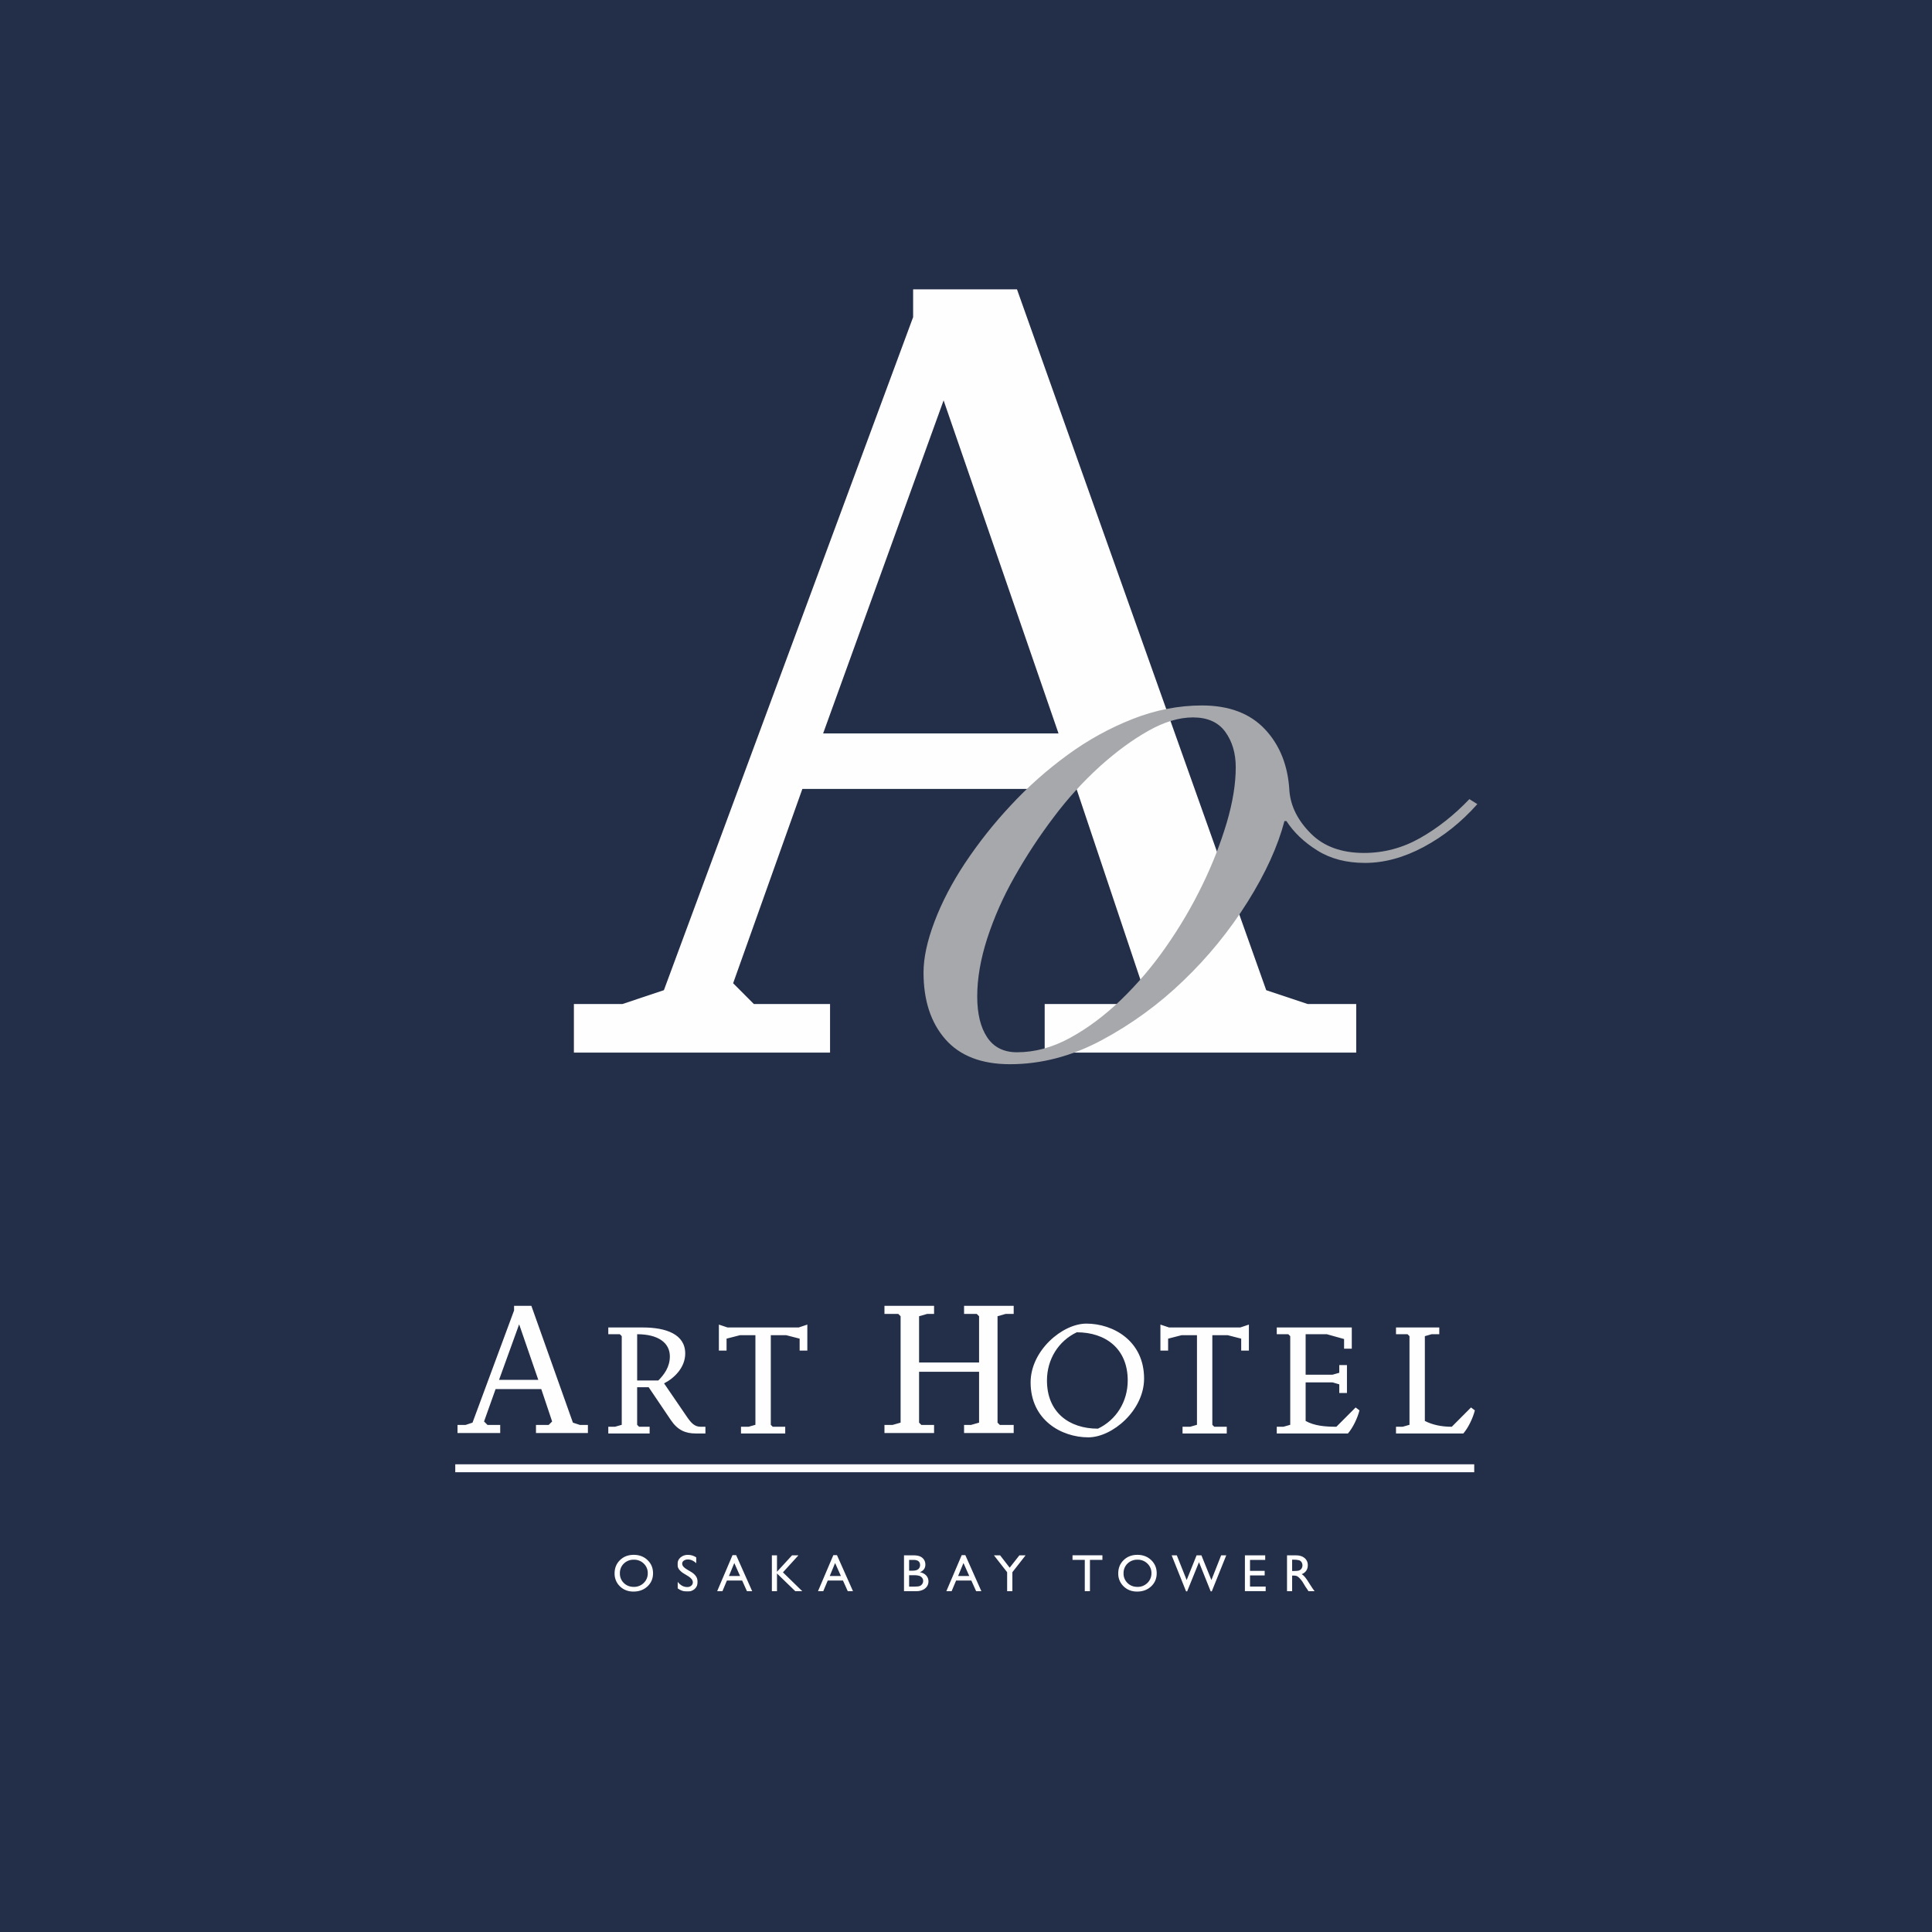
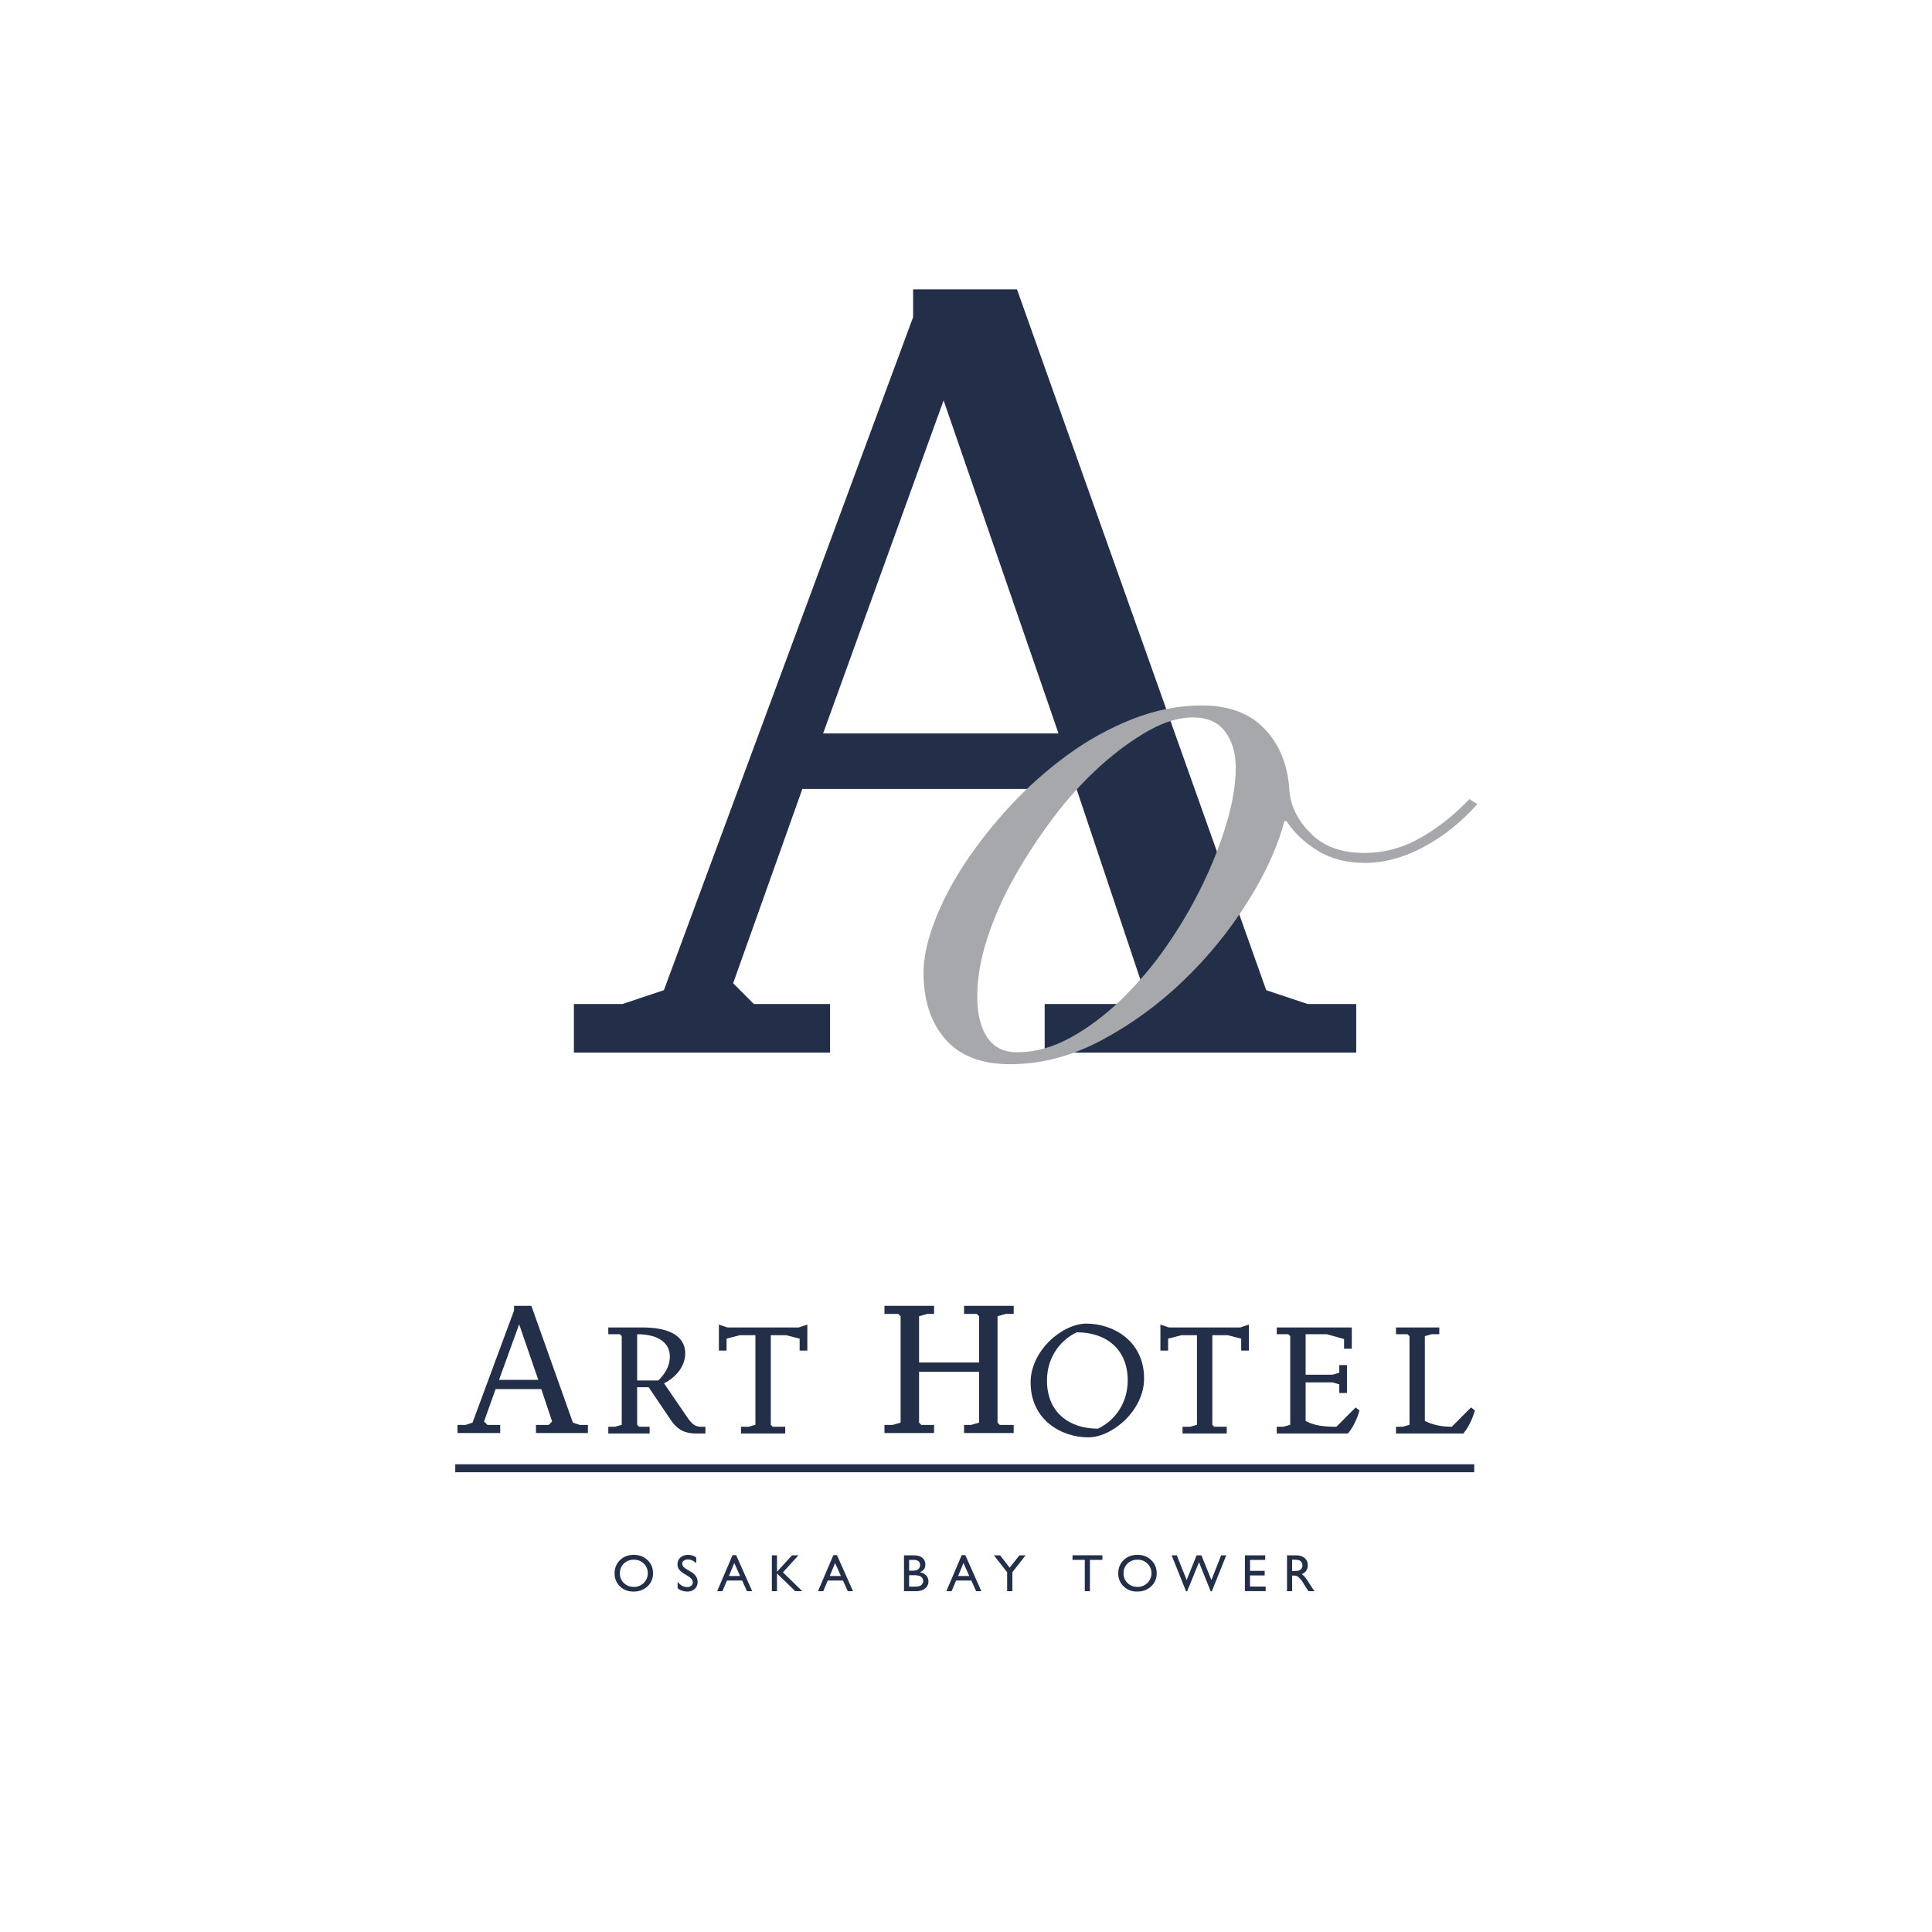
- <svg xmlns="http://www.w3.org/2000/svg" xmlns:xlink="http://www.w3.org/1999/xlink" width="120" height="120" viewBox="0 0 120 120">
-   <defs>
-     <path id="a" d="M.257.577h1.254v2.28H.257z" />
-   </defs>
+ <svg xmlns="http://www.w3.org/2000/svg" width="120" height="120" viewBox="0 0 120 120">
  <g fill="none" fill-rule="evenodd">
-     <path fill="#232E48" d="M0 0h120v120H0z" />
-     <path fill="#FEFEFE" d="M56.716 17.972v1.725l-15.48 41.805-2.58.861h-3.01v3.017h15.91v-3.017h-4.73l-1.29-1.292 4.3-12.068h17.029l4.042 12.068-1.29 1.292h-4.73v3.017h19.35v-3.017h-3.01l-2.58-.861-15.48-43.53h-6.45zm1.893 6.896l7.137 20.686h-14.62l7.483-20.686zM28.277 91.443h63.29v-.493h-63.29zM31.93 81.107v.287l-2.581 6.968-.43.143h-.502v.504h2.652v-.504h-.789l-.215-.214.717-2.012h2.838l.674 2.012-.215.214h-.788v.504h3.225v-.504h-.501l-.431-.143-2.58-7.255h-1.075zm.315 1.148l1.189 3.45h-2.437l1.248-3.45zM39.575 82.871v2.873h1.314c.359-.359.717-.838.717-1.496 0-.838-.717-1.377-2.03-1.377m3.642 6.165c-.658 0-1.136-.216-1.554-.838l-1.374-2.035h-.716v2.335l.12.12h.656v.418h-2.568v-.418h.418l.418-.12V82.99l-.12-.12h-.716v-.418h2.15c1.433 0 2.628.418 2.628 1.616 0 .898-.717 1.556-1.314 1.855l1.433 2.096c.263.383.479.599.836.599h.3v.418h-.597M49.667 83.889v-.743l-.835-.215h-.956v5.567l.12.12h.776v.419h-2.748v-.42h.478l.418-.12v-5.566h-.956l-.836.215v.743h-.477v-1.617l.537.18h4.42l.537-.18v1.617zM59.88 89.009v-.503h.43l.502-.144v-3.16h-3.727v3.16l.143.144h.789v.503h-3.082v-.503h.501l.502-.144v-6.608l-.143-.144h-.86v-.503h3.082v.503h-.43l-.502.144v2.873h3.727v-2.873l-.143-.144h-.789v-.503h3.082v.503h-.502l-.501.144v6.608l.143.144h.86v.503zM66.88 82.751c-1.135.539-1.851 1.676-1.851 2.993 0 1.976 1.373 2.993 3.165 2.993 1.135-.539 1.851-1.676 1.851-2.993 0-1.976-1.373-2.993-3.165-2.993m.716 6.525c-1.671 0-3.583-1.078-3.583-3.412 0-1.975 1.971-3.652 3.464-3.652 1.672 0 3.584 1.078 3.584 3.412 0 1.976-1.971 3.652-3.465 3.652M77.093 83.889v-.743l-.836-.215H75.3v5.567l.12.12h.776v.419H73.45v-.42h.477l.419-.12v-5.566h-.956l-.836.215v.743h-.478v-1.617l.537.18h4.42l.538-.18v1.617zM83.722 89.037h-4.42v-.42h.419l.418-.12v-5.506l-.12-.12h-.717v-.42h4.66v1.318h-.479v-.599l-1.075-.3h-1.313v2.515h1.672l.418-.12v-.479h.477v1.736h-.477v-.538l-.418-.12h-1.672v2.394c.537.3 1.194.36 1.91.36L84.2 87.42l.239.18c-.12.478-.406 1.077-.717 1.437M90.89 89.037h-4.182v-.42h.418l.42-.12v-5.506l-.121-.12h-.717v-.42h2.688v.42h-.478l-.418.12v5.267c.478.24 1.016.36 1.673.36l1.194-1.198.239.18c-.12.478-.405 1.077-.717 1.437M39.374 96.875a.862.862 0 0 0-.627.24.817.817 0 0 0-.245.61.8.8 0 0 0 .246.599c.165.16.37.24.617.24a.848.848 0 0 0 .62-.245.813.813 0 0 0 .249-.607.797.797 0 0 0-.25-.596.843.843 0 0 0-.61-.241m-.012-.302c.343 0 .629.108.857.326.229.218.343.491.343.82 0 .328-.116.6-.346.815-.23.215-.521.322-.872.322-.334 0-.614-.107-.836-.322a1.08 1.08 0 0 1-.335-.81c0-.332.112-.607.337-.825.224-.218.508-.326.852-.326" />
-     <g transform="translate(41.822 95.998)">
-       <mask id="b" fill="#fff">
-         <use xlink:href="#a" />
-       </mask>
-       <path fill="#FEFEFE" d="M.919 1.9l-.242-.147a1.105 1.105 0 0 1-.323-.274.521.521 0 0 1-.097-.31c0-.176.06-.318.182-.427A.682.682 0 0 1 .912.577c.186 0 .356.053.51.157v.361C1.263.942 1.092.864.907.864A.429.429 0 0 0 .65.936a.22.22 0 0 0-.1.186c0 .066.025.128.074.187.049.058.128.12.237.183l.243.144c.271.162.407.369.407.62 0 .178-.06.323-.18.435a.654.654 0 0 1-.465.167.974.974 0 0 1-.599-.202V2.25c.171.218.37.327.596.327.1 0 .183-.028.249-.084a.262.262 0 0 0 .1-.208c0-.136-.099-.265-.293-.386" mask="url(#b)" />
-     </g>
-     <path fill="#FEFEFE" d="M45.967 97.887l-.359-.806-.332.806h.69zm-.468-1.296h.224l.996 2.24h-.325l-.297-.66h-.948l-.277.66h-.327l.954-2.24zM49.196 96.604h.397l-.963 1.057 1.2 1.17h-.434l-1.136-1.1v1.1h-.318v-2.227h.318v1.019zM52.229 97.887l-.359-.806-.332.806h.69zm-.468-1.296h.224l.996 2.24h-.325l-.297-.66h-.947l-.278.66h-.327l.954-2.24zM56.764 97.84h-.297v.708h.313c.175 0 .292-.014.354-.041a.33.33 0 0 0 .15-.127.328.328 0 0 0 .056-.185c0-.068-.02-.13-.06-.186a.355.355 0 0 0-.17-.127 1.047 1.047 0 0 0-.346-.041m-.023-.953h-.274v.67h.212c.17 0 .29-.033.361-.098a.323.323 0 0 0 .108-.251c0-.214-.136-.321-.407-.321m.16 1.943h-.752v-2.227h.583c.182 0 .326.025.429.074a.55.55 0 0 1 .235.204c.054.087.08.187.08.3 0 .22-.112.377-.338.471.162.03.292.098.388.2a.527.527 0 0 1 .143.37c0 .114-.03.216-.087.305a.633.633 0 0 1-.257.218.937.937 0 0 1-.424.085M60.202 97.887l-.359-.806-.333.806h.692zm-.468-1.296h.224l.996 2.24h-.325l-.297-.66h-.947l-.278.66h-.327l.954-2.24zM63.316 96.604h.385l-.82 1.049v1.178h-.326v-1.178l-.82-1.049h.383l.595.768zM66.616 96.601h1.857v.284h-.775v1.946h-.32v-1.946h-.762zM70.657 96.875a.86.86 0 0 0-.626.24.814.814 0 0 0-.245.61.8.8 0 0 0 .246.599c.163.16.369.24.616.24a.848.848 0 0 0 .62-.245.813.813 0 0 0 .25-.607.797.797 0 0 0-.25-.596.843.843 0 0 0-.61-.241m-.013-.302c.343 0 .63.108.857.326.229.218.343.491.343.82 0 .328-.115.6-.346.815-.23.215-.52.322-.872.322-.335 0-.613-.107-.836-.322a1.079 1.079 0 0 1-.335-.81c0-.332.112-.607.337-.825.224-.218.509-.326.852-.326M75.848 96.604h.317l-.898 2.236h-.07l-.726-1.81-.734 1.81h-.069l-.895-2.236h.32l.613 1.535.616-1.535h.3l.62 1.535zM77.324 96.604h1.26v.284h-.943v.68h.91v.284h-.91v.692h.972v.284h-1.29zM80.353 96.875h-.096v.703h.12c.162 0 .272-.014.333-.042a.309.309 0 0 0 .14-.125.37.37 0 0 0-.006-.38.301.301 0 0 0-.156-.121 1.148 1.148 0 0 0-.335-.035m-.414 1.956v-2.227h.556c.225 0 .404.056.535.167a.562.562 0 0 1 .199.453c0 .13-.033.242-.097.337a.578.578 0 0 1-.279.211c.071.047.141.111.209.192.068.08.162.221.286.422.077.126.14.221.186.286l.118.16h-.38l-.095-.147a.58.58 0 0 0-.02-.028l-.062-.088-.098-.162-.106-.174a1.788 1.788 0 0 0-.181-.219.697.697 0 0 0-.148-.117.505.505 0 0 0-.222-.035h-.083v.97h-.318" />
+     <path fill="#FFF" d="M0 0h120v120H0z" />
+     <path fill="#232E48" d="M56.716 17.972v1.725l-15.48 41.805-2.58.861h-3.01v3.017h15.91v-3.017h-4.73l-1.29-1.292 4.3-12.068h17.029l4.042 12.068-1.29 1.292h-4.73v3.017h19.35v-3.017h-3.01l-2.58-.861-15.48-43.53h-6.45zm1.893 6.896l7.137 20.686h-14.62l7.483-20.686zM28.277 91.443h63.29v-.493h-63.29zM31.93 81.107v.287l-2.581 6.968-.43.143h-.502v.504h2.652v-.504h-.789l-.215-.214.717-2.012h2.838l.674 2.012-.215.214h-.788v.504h3.225v-.504h-.501l-.431-.143-2.58-7.255h-1.075zm.315 1.148l1.189 3.45h-2.437l1.248-3.45zM39.575 82.871v2.873h1.314c.359-.359.717-.838.717-1.496 0-.838-.717-1.377-2.03-1.377m3.642 6.165c-.658 0-1.136-.216-1.554-.838l-1.374-2.035h-.716v2.335l.12.12h.656v.418h-2.568v-.418h.418l.418-.12V82.99l-.12-.12h-.716v-.418h2.15c1.433 0 2.628.418 2.628 1.616 0 .898-.717 1.556-1.314 1.855l1.433 2.096c.263.383.479.599.836.599h.3v.418h-.597M49.667 83.889v-.743l-.835-.215h-.956v5.567l.12.12h.776v.419h-2.748v-.42h.478l.418-.12v-5.566h-.956l-.836.215v.743h-.477v-1.617l.537.18h4.42l.537-.18v1.617zM59.88 89.009v-.503h.43l.502-.144v-3.16h-3.727v3.16l.143.144h.789v.503h-3.082v-.503h.501l.502-.144v-6.608l-.143-.144h-.86v-.503h3.082v.503h-.43l-.502.144v2.873h3.727v-2.873l-.143-.144h-.789v-.503h3.082v.503h-.502l-.501.144v6.608l.143.144h.86v.503zM66.88 82.751c-1.135.539-1.851 1.676-1.851 2.993 0 1.976 1.373 2.993 3.165 2.993 1.135-.539 1.851-1.676 1.851-2.993 0-1.976-1.373-2.993-3.165-2.993m.716 6.525c-1.671 0-3.583-1.078-3.583-3.412 0-1.975 1.971-3.652 3.464-3.652 1.672 0 3.584 1.078 3.584 3.412 0 1.976-1.971 3.652-3.465 3.652M77.093 83.889v-.743l-.836-.215H75.3v5.567l.12.12h.776v.419H73.45v-.42h.477l.419-.12v-5.566h-.956l-.836.215v.743h-.478v-1.617l.537.18h4.42l.538-.18v1.617zM83.722 89.037h-4.42v-.42h.419l.418-.12v-5.506l-.12-.12h-.717v-.42h4.66v1.318h-.479v-.599l-1.075-.3h-1.313v2.515h1.672l.418-.12v-.479h.477v1.736h-.477v-.538l-.418-.12h-1.672v2.394c.537.3 1.194.36 1.91.36L84.2 87.42l.239.18c-.12.478-.406 1.077-.717 1.437M90.89 89.037h-4.182v-.42h.418l.42-.12v-5.506l-.121-.12h-.717v-.42h2.688v.42h-.478l-.418.12v5.267c.478.24 1.016.36 1.673.36l1.194-1.198.239.18c-.12.478-.405 1.077-.717 1.437M39.374 96.875a.862.862 0 0 0-.627.24.817.817 0 0 0-.245.61.8.8 0 0 0 .246.599c.165.16.37.24.617.24a.848.848 0 0 0 .62-.245.813.813 0 0 0 .249-.607.797.797 0 0 0-.25-.596.843.843 0 0 0-.61-.241m-.012-.302c.343 0 .629.108.857.326.229.218.343.491.343.82 0 .328-.116.6-.346.815-.23.215-.521.322-.872.322-.334 0-.614-.107-.836-.322a1.08 1.08 0 0 1-.335-.81c0-.332.112-.607.337-.825.224-.218.508-.326.852-.326M42.74 97.898l-.241-.147a1.105 1.105 0 0 1-.324-.274.521.521 0 0 1-.096-.31c0-.176.06-.318.182-.427a.682.682 0 0 1 .473-.164c.186 0 .356.052.51.156v.362c-.16-.154-.332-.232-.516-.232a.429.429 0 0 0-.256.072.22.22 0 0 0-.1.186c0 .067.024.129.073.187.05.058.129.12.238.183l.243.144c.27.163.406.37.406.62 0 .179-.06.324-.179.435a.654.654 0 0 1-.465.167.974.974 0 0 1-.599-.202v-.405c.171.218.37.327.596.327.1 0 .182-.028.249-.083a.262.262 0 0 0 .1-.21c0-.135-.099-.263-.293-.385M45.967 97.887l-.359-.806-.332.806h.69zm-.468-1.296h.224l.996 2.24h-.325l-.297-.66h-.948l-.277.66h-.327l.954-2.24zM49.196 96.604h.397l-.963 1.057 1.2 1.17h-.434l-1.136-1.1v1.1h-.318v-2.227h.318v1.019zM52.229 97.887l-.359-.806-.332.806h.69zm-.468-1.296h.224l.996 2.24h-.325l-.297-.66h-.947l-.278.66h-.327l.954-2.24zM56.764 97.84h-.297v.708h.313c.175 0 .292-.014.354-.041a.33.33 0 0 0 .15-.127.328.328 0 0 0 .056-.185c0-.068-.02-.13-.06-.186a.355.355 0 0 0-.17-.127 1.047 1.047 0 0 0-.346-.041m-.023-.953h-.274v.67h.212c.17 0 .29-.033.361-.098a.323.323 0 0 0 .108-.251c0-.214-.136-.321-.407-.321m.16 1.943h-.752v-2.227h.583c.182 0 .326.025.429.074a.55.55 0 0 1 .235.204c.054.087.08.187.08.3 0 .22-.112.377-.338.471.162.03.292.098.388.2a.527.527 0 0 1 .143.37c0 .114-.03.216-.087.305a.633.633 0 0 1-.257.218.937.937 0 0 1-.424.085M60.202 97.887l-.359-.806-.333.806h.692zm-.468-1.296h.224l.996 2.24h-.325l-.297-.66h-.947l-.278.66h-.327l.954-2.24zM63.316 96.604h.385l-.82 1.049v1.178h-.326v-1.178l-.82-1.049h.383l.595.768zM66.616 96.601h1.857v.284h-.775v1.946h-.32v-1.946h-.762zM70.657 96.875a.86.86 0 0 0-.626.24.814.814 0 0 0-.245.61.8.8 0 0 0 .246.599c.163.16.369.24.616.24a.848.848 0 0 0 .62-.245.813.813 0 0 0 .25-.607.797.797 0 0 0-.25-.596.843.843 0 0 0-.61-.241m-.013-.302c.343 0 .63.108.857.326.229.218.343.491.343.82 0 .328-.115.6-.346.815-.23.215-.52.322-.872.322-.335 0-.613-.107-.836-.322a1.079 1.079 0 0 1-.335-.81c0-.332.112-.607.337-.825.224-.218.509-.326.852-.326M75.848 96.604h.317l-.898 2.236h-.07l-.726-1.81-.734 1.81h-.069l-.895-2.236h.32l.613 1.535.616-1.535h.3l.62 1.535zM77.324 96.604h1.26v.284h-.943v.68h.91v.284h-.91v.692h.972v.284h-1.29zM80.353 96.875h-.096v.703h.12c.162 0 .272-.014.333-.042a.309.309 0 0 0 .14-.125.37.37 0 0 0-.006-.38.301.301 0 0 0-.156-.121 1.148 1.148 0 0 0-.335-.035m-.414 1.956v-2.227h.556c.225 0 .404.056.535.167a.562.562 0 0 1 .199.453c0 .13-.033.242-.097.337a.578.578 0 0 1-.279.211c.071.047.141.111.209.192.068.08.162.221.286.422.077.126.14.221.186.286l.118.16h-.38l-.095-.147a.58.58 0 0 0-.02-.028l-.062-.088-.098-.162-.106-.174a1.788 1.788 0 0 0-.181-.219.697.697 0 0 0-.148-.117.505.505 0 0 0-.222-.035h-.083v.97h-.318" />
    <path fill="#A6A8AB" d="M60.697 61.89c0 1.074.206 1.92.617 2.538.412.62 1.03.93 1.853.93 1.112 0 2.213-.3 3.304-.898 1.091-.598 2.141-1.383 3.15-2.353a22.205 22.205 0 0 0 2.81-3.31 27.921 27.921 0 0 0 2.254-3.838 25.385 25.385 0 0 0 1.513-3.87c.37-1.257.556-2.402.556-3.434 0-.866-.216-1.599-.648-2.197-.433-.598-1.103-.898-2.008-.898-.864 0-1.79.279-2.778.836-.988.557-1.987 1.29-2.996 2.197a22.372 22.372 0 0 0-2.871 3.157 32.905 32.905 0 0 0-2.44 3.714 20.815 20.815 0 0 0-1.699 3.837c-.41 1.28-.617 2.476-.617 3.59M91.76 49.945c-.988 1.114-2.099 2.002-3.334 2.662-1.234.66-2.45.99-3.643.99-1.154 0-2.142-.257-2.965-.774-.824-.516-1.462-1.124-1.915-1.826h-.123c-.412 1.569-1.173 3.24-2.285 5.014a25.728 25.728 0 0 1-3.983 4.89 22.861 22.861 0 0 1-5.095 3.713c-1.853.99-3.747 1.486-5.682 1.486-1.77 0-3.109-.516-4.014-1.547-.906-1.032-1.359-2.414-1.359-4.148 0-.907.226-1.959.68-3.156.452-1.196 1.08-2.404 1.884-3.621a27.779 27.779 0 0 1 2.84-3.59 24.42 24.42 0 0 1 3.551-3.156 18.015 18.015 0 0 1 4.045-2.229c1.42-.557 2.85-.836 4.292-.836 1.688 0 2.995.495 3.922 1.486.926.99 1.43 2.27 1.513 3.837.082.95.525 1.826 1.328 2.63.802.805 1.903 1.208 3.304 1.208 1.235 0 2.397-.31 3.489-.929 1.091-.618 2.109-1.423 3.056-2.414l.494.31" />
  </g>
</svg>
